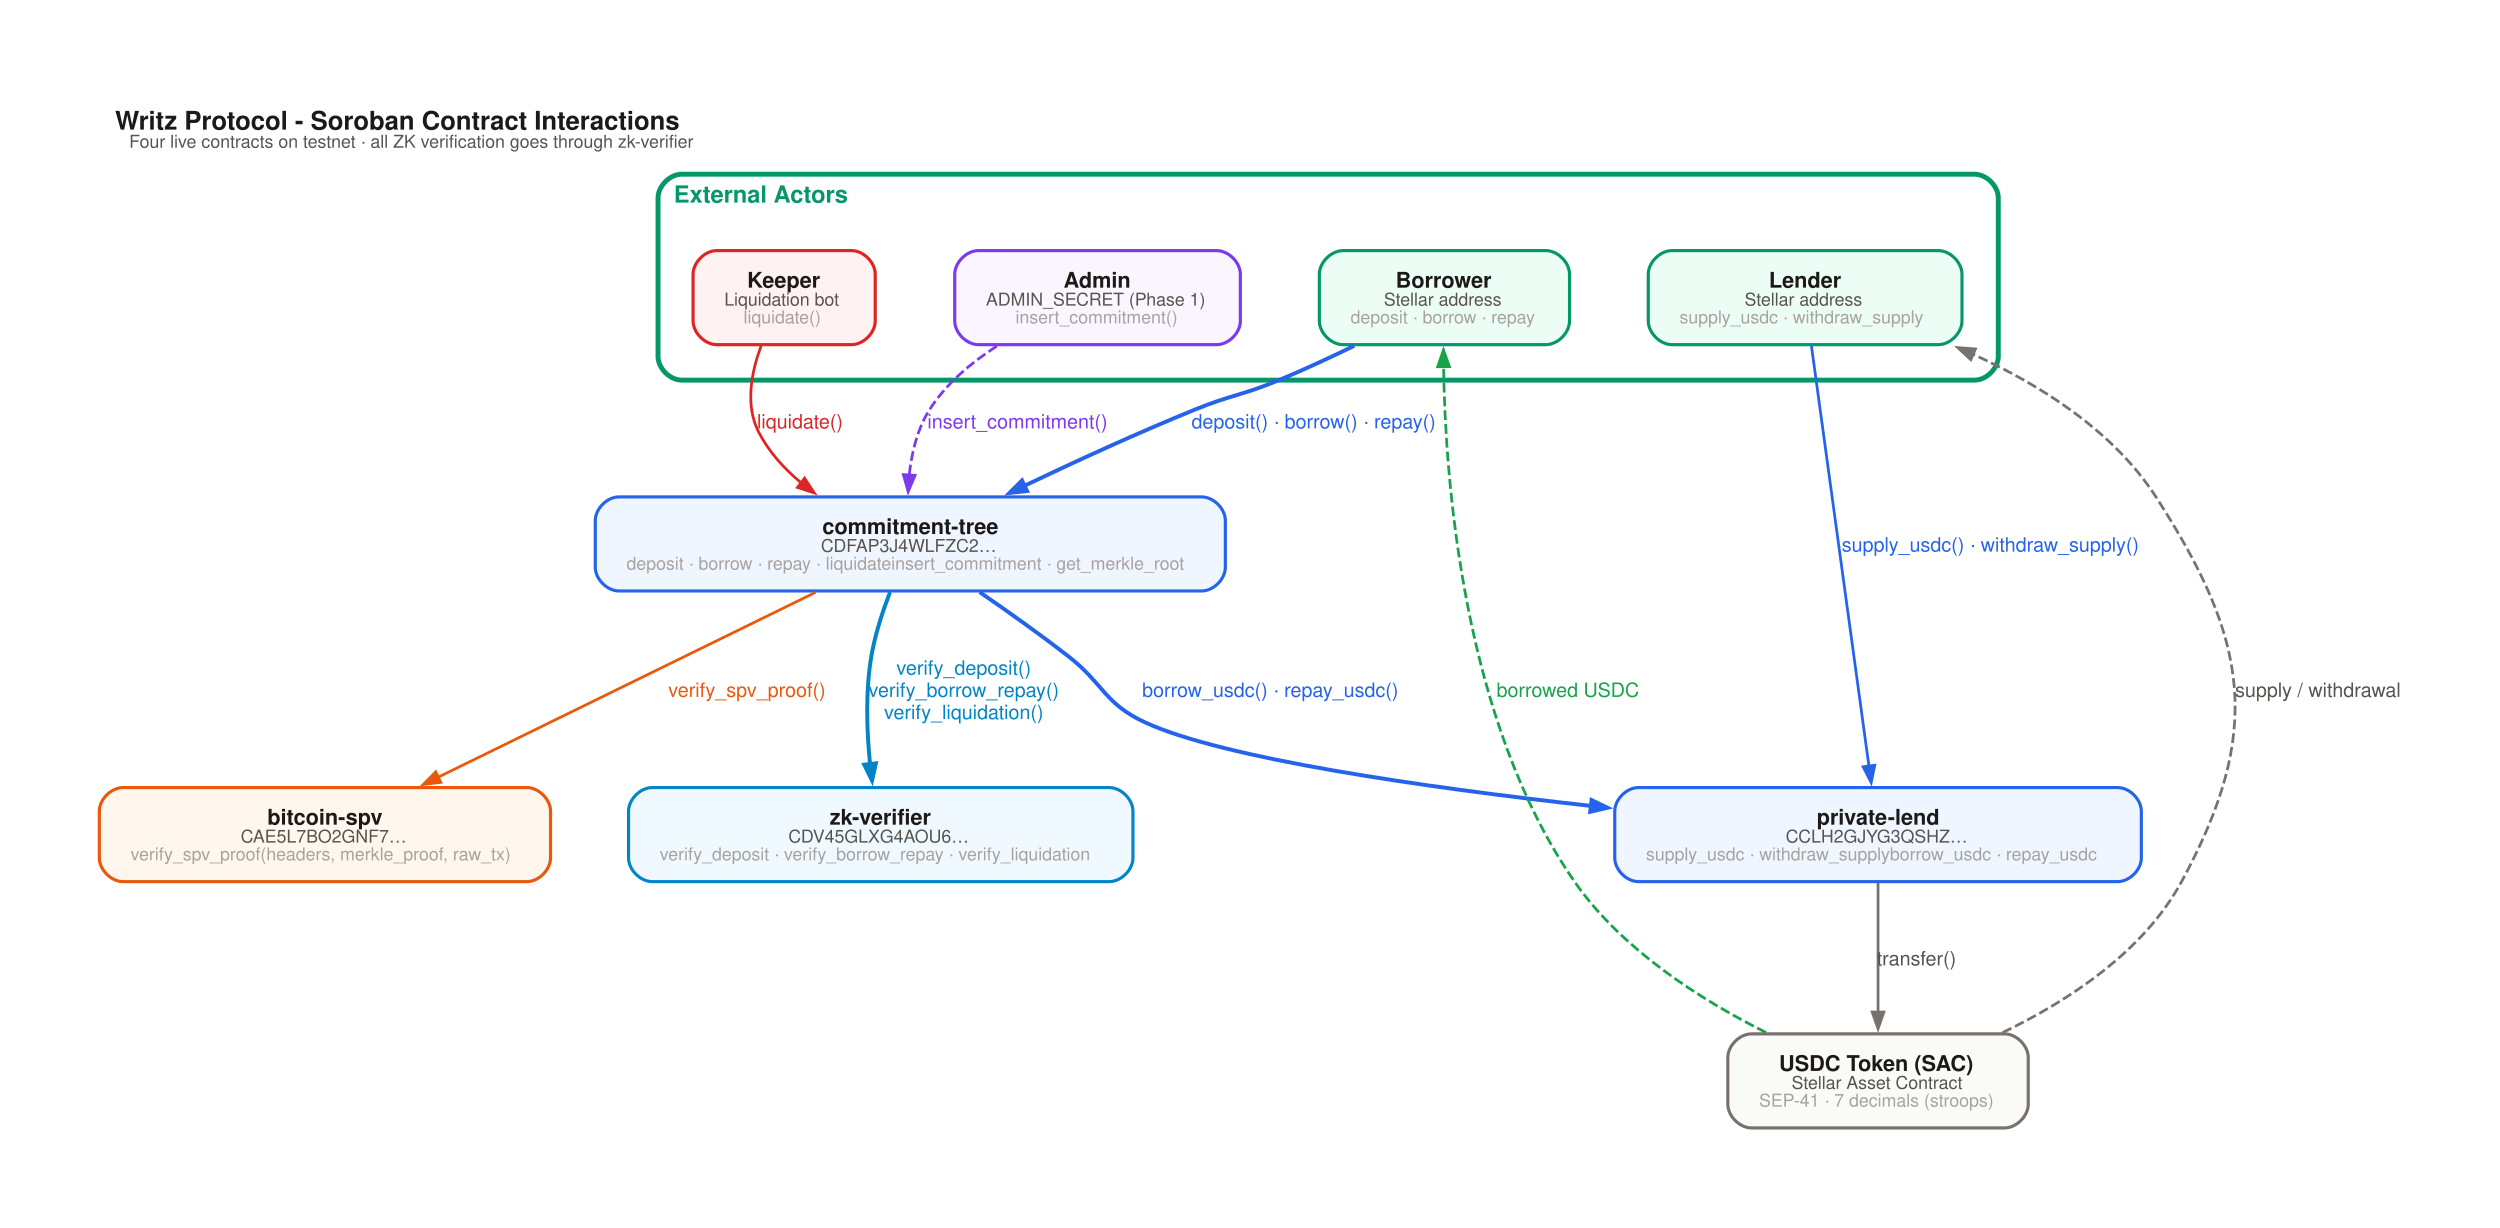
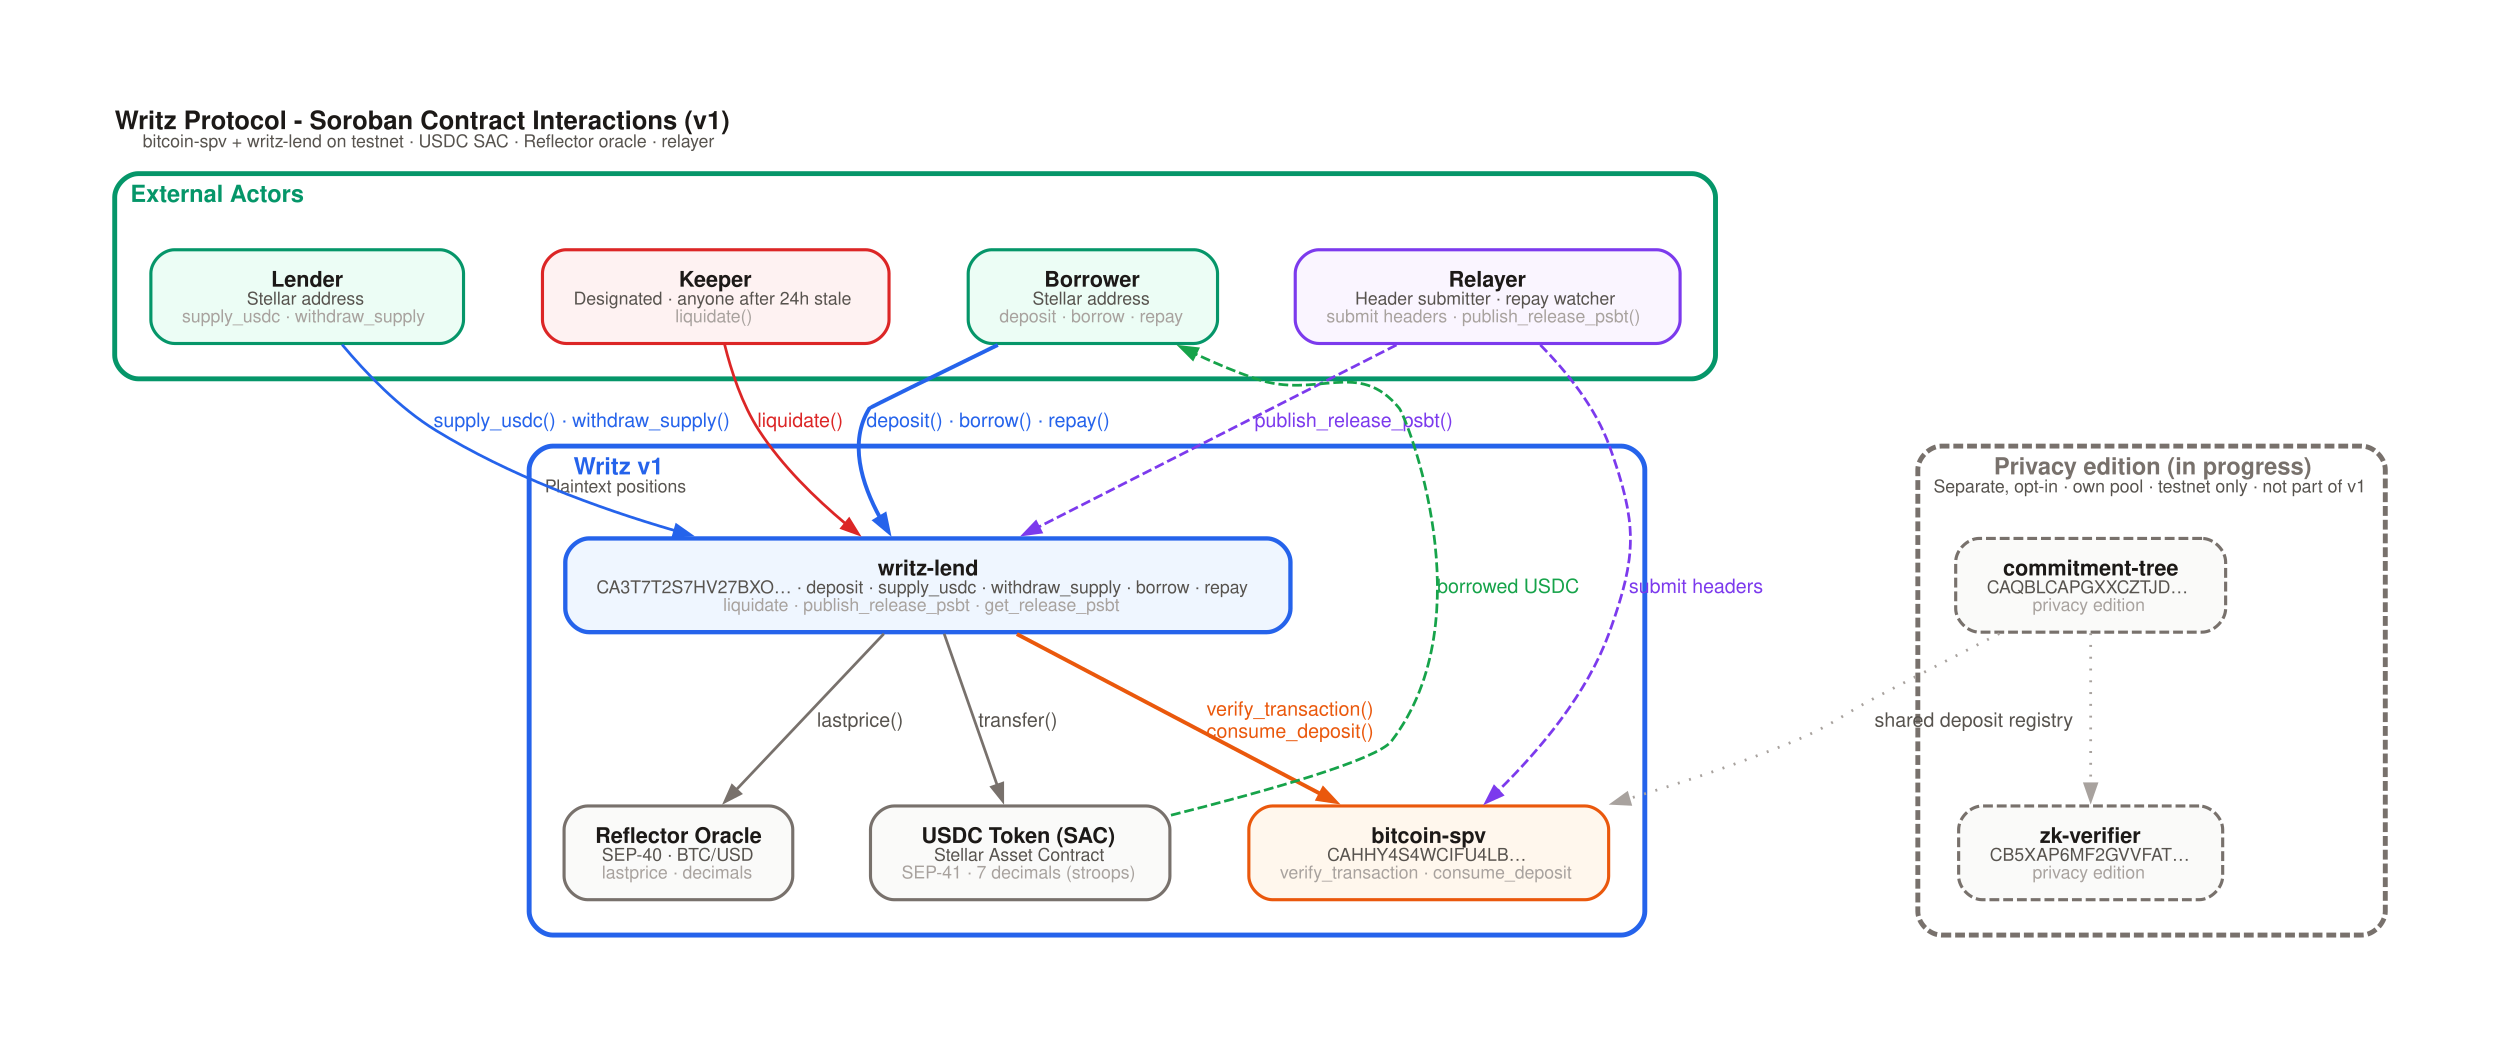
- <svg xmlns="http://www.w3.org/2000/svg" width="2100pt" height="1031pt" viewBox="0.00 0.00 2100.00 1031.00">
-   <g id="graph0" class="graph" transform="scale(1.65559 1.65559) rotate(0) translate(50.4 572.28)">
-     <text xml:space="preserve" text-anchor="start" x="8" y="-506.53" font-family="Helvetica,sans-Serif" font-weight="bold" font-size="13.00" fill="#1c1917">Writz Protocol - Soroban Contract Interactions</text>
-     <text xml:space="preserve" text-anchor="start" x="15.12" y="-497.33" font-family="Helvetica,sans-Serif" font-size="9.00" fill="#57534e">Four live contracts on testnet · all ZK verification goes through zk-verifier</text>
+ <svg xmlns="http://www.w3.org/2000/svg" width="2100pt" height="882pt" viewBox="0.00 0.00 2100.00 882.00">
+   <g id="graph0" class="graph" transform="scale(1.64991 1.64991) rotate(0) translate(50.4 484.06)">
+     <text xml:space="preserve" text-anchor="start" x="8" y="-418.31" font-family="Helvetica,sans-Serif" font-weight="bold" font-size="13.00" fill="#1c1917">Writz Protocol - Soroban Contract Interactions (v1)</text>
+     <text xml:space="preserve" text-anchor="start" x="22.25" y="-409.11" font-family="Helvetica,sans-Serif" font-size="9.00" fill="#57534e">bitcoin-spv + writz-lend on testnet · USDC SAC · Reflector oracle · relayer</text>
    <g id="clust1" class="cluster">
-       <path fill="none" stroke="#059669" stroke-width="2.5" d="M295.47,-379.41C295.47,-379.41 951.47,-379.41 951.47,-379.41 957.47,-379.41 963.47,-385.41 963.47,-391.41 963.47,-391.41 963.47,-471.88 963.47,-471.88 963.47,-477.88 957.47,-483.88 951.47,-483.88 951.47,-483.88 295.47,-483.88 295.47,-483.88 289.47,-483.88 283.47,-477.88 283.47,-471.88 283.47,-471.88 283.47,-391.41 283.47,-391.41 283.47,-385.41 289.47,-379.41 295.47,-379.41" />
-       <text xml:space="preserve" text-anchor="start" x="291.47" y="-469.48" font-family="Helvetica,sans-Serif" font-weight="bold" font-size="12.00" fill="#059669">External Actors</text>
+       <path fill="none" stroke="#059669" stroke-width="2.5" d="M20,-291.19C20,-291.19 811,-291.19 811,-291.19 817,-291.19 823,-297.19 823,-303.19 823,-303.19 823,-383.66 823,-383.66 823,-389.66 817,-395.66 811,-395.66 811,-395.66 20,-395.66 20,-395.66 14,-395.66 8,-389.66 8,-383.66 8,-383.66 8,-303.19 8,-303.19 8,-297.19 14,-291.19 20,-291.19" />
+       <text xml:space="preserve" text-anchor="start" x="16" y="-381.26" font-family="Helvetica,sans-Serif" font-weight="bold" font-size="12.00" fill="#059669">External Actors</text>
+     </g>
+     <g id="clust2" class="cluster">
+       <path fill="none" stroke="#2563eb" stroke-width="2.5" d="M231,-8C231,-8 775,-8 775,-8 781,-8 787,-14 787,-20 787,-20 787,-244.94 787,-244.94 787,-250.94 781,-256.94 775,-256.94 775,-256.94 231,-256.94 231,-256.94 225,-256.94 219,-250.94 219,-244.94 219,-244.94 219,-20 219,-20 219,-14 225,-8 231,-8" />
+       <text xml:space="preserve" text-anchor="start" x="241.62" y="-242.54" font-family="Helvetica,sans-Serif" font-weight="bold" font-size="12.00" fill="#2563eb">Writz v1</text>
+       <text xml:space="preserve" text-anchor="start" x="227" y="-233.39" font-family="Helvetica,sans-Serif" font-size="9.00" fill="#57534e">Plaintext positions</text>
+     </g>
+     <g id="clust3" class="cluster">
+       <path fill="none" stroke="#78716c" stroke-width="2.5" stroke-dasharray="5,2" d="M938,-8C938,-8 1152,-8 1152,-8 1158,-8 1164,-14 1164,-20 1164,-20 1164,-244.94 1164,-244.94 1164,-250.94 1158,-256.94 1152,-256.94 1152,-256.94 938,-256.94 938,-256.94 932,-256.94 926,-250.94 926,-244.94 926,-244.94 926,-20 926,-20 926,-14 932,-8 938,-8" />
+       <text xml:space="preserve" text-anchor="start" x="964.75" y="-242.54" font-family="Helvetica,sans-Serif" font-weight="bold" font-size="12.00" fill="#78716c">Privacy edition (in progress)</text>
+       <text xml:space="preserve" text-anchor="start" x="934" y="-233.39" font-family="Helvetica,sans-Serif" font-size="9.00" fill="#57534e">Separate, opt-in · own pool · testnet only · not part of v1</text>
    </g>
    <g id="node1" class="node">
-       <path fill="#ecfdf5" stroke="#059669" stroke-width="1.6" d="M733.93,-445.13C733.93,-445.13 631,-445.13 631,-445.13 625,-445.13 619,-439.13 619,-433.13 619,-433.13 619,-409.41 619,-409.41 619,-403.41 625,-397.41 631,-397.41 631,-397.41 733.93,-397.41 733.93,-397.41 739.93,-397.41 745.93,-403.41 745.93,-409.41 745.93,-409.41 745.93,-433.13 745.93,-433.13 745.93,-439.13 739.93,-445.13 733.93,-445.13" />
-       <text xml:space="preserve" text-anchor="start" x="657.72" y="-426.32" font-family="Helvetica,sans-Serif" font-weight="bold" font-size="11.00" fill="#1c1917">Borrower</text>
-       <text xml:space="preserve" text-anchor="start" x="651.72" y="-417.22" font-family="Helvetica,sans-Serif" font-size="9.00" fill="#57534e">Stellar address</text>
-       <text xml:space="preserve" text-anchor="start" x="634.84" y="-408.22" font-family="Helvetica,sans-Serif" font-size="9.00" fill="#a8a29e">deposit · borrow · repay</text>
+       <path fill="#ecfdf5" stroke="#059669" stroke-width="1.6" d="M557.47,-356.91C557.47,-356.91 454.53,-356.91 454.53,-356.91 448.53,-356.91 442.53,-350.91 442.53,-344.91 442.53,-344.91 442.53,-321.19 442.53,-321.19 442.53,-315.19 448.53,-309.19 454.53,-309.19 454.53,-309.19 557.47,-309.19 557.47,-309.19 563.47,-309.19 569.47,-315.19 569.47,-321.19 569.47,-321.19 569.47,-344.91 569.47,-344.91 569.47,-350.91 563.47,-356.91 557.47,-356.91" />
+       <text xml:space="preserve" text-anchor="start" x="481.25" y="-338.1" font-family="Helvetica,sans-Serif" font-weight="bold" font-size="11.00" fill="#1c1917">Borrower</text>
+       <text xml:space="preserve" text-anchor="start" x="475.25" y="-329" font-family="Helvetica,sans-Serif" font-size="9.00" fill="#57534e">Stellar address</text>
+       <text xml:space="preserve" text-anchor="start" x="458.38" y="-320" font-family="Helvetica,sans-Serif" font-size="9.00" fill="#a8a29e">deposit · borrow · repay</text>
+     </g>
+     <g id="node5" class="node">
+       <path fill="#eff6ff" stroke="#2563eb" stroke-width="2.2" d="M594.59,-209.94C594.59,-209.94 249.41,-209.94 249.41,-209.94 243.41,-209.94 237.41,-203.94 237.41,-197.94 237.41,-197.94 237.41,-174.22 237.41,-174.22 237.41,-168.22 243.41,-162.22 249.41,-162.22 249.41,-162.22 594.59,-162.22 594.59,-162.22 600.59,-162.22 606.59,-168.22 606.59,-174.22 606.59,-174.22 606.59,-197.94 606.59,-197.94 606.59,-203.94 600.59,-209.94 594.59,-209.94" />
+       <text xml:space="preserve" text-anchor="start" x="396.5" y="-191.13" font-family="Helvetica,sans-Serif" font-weight="bold" font-size="11.00" fill="#1c1917">writz-lend</text>
+       <text xml:space="preserve" text-anchor="start" x="253.25" y="-182.03" font-family="Helvetica,sans-Serif" font-size="9.00" fill="#57534e">CA3T7T2S7HV27BXO… · deposit · supply_usdc · withdraw_supply · borrow · repay</text>
+       <text xml:space="preserve" text-anchor="start" x="317.75" y="-173.03" font-family="Helvetica,sans-Serif" font-size="9.00" fill="#a8a29e">liquidate · publish_release_psbt · get_release_psbt</text>
+     </g>
+     <g id="edge1" class="edge">
+       <path fill="none" stroke="#2563eb" stroke-width="2" d="M457.59,-308.45C426.74,-293.39 392.51,-276.6 392.25,-276.19 381.65,-259.18 388.08,-237.97 397.64,-220.51" />
+       <polygon fill="#2563eb" stroke="#2563eb" stroke-width="2" points="400.13,-222.13 401.96,-213.31 395.03,-219.07 400.13,-222.13" />
+       <text xml:space="preserve" text-anchor="middle" x="452.62" y="-266.69" font-family="Helvetica,sans-Serif" font-size="10.00" fill="#2563eb">deposit() · borrow() · repay()</text>
+     </g>
+     <g id="node2" class="node">
+       <path fill="#ecfdf5" stroke="#059669" stroke-width="1.6" d="M173.59,-356.91C173.59,-356.91 38.41,-356.91 38.41,-356.91 32.41,-356.91 26.41,-350.91 26.41,-344.91 26.41,-344.91 26.41,-321.19 26.41,-321.19 26.41,-315.19 32.41,-309.19 38.41,-309.19 38.41,-309.19 173.59,-309.19 173.59,-309.19 179.59,-309.19 185.59,-315.19 185.59,-321.19 185.59,-321.19 185.59,-344.91 185.59,-344.91 185.59,-350.91 179.59,-356.91 173.59,-356.91" />
+       <text xml:space="preserve" text-anchor="start" x="87.62" y="-338.1" font-family="Helvetica,sans-Serif" font-weight="bold" font-size="11.00" fill="#1c1917">Lender</text>
+       <text xml:space="preserve" text-anchor="start" x="75.25" y="-329" font-family="Helvetica,sans-Serif" font-size="9.00" fill="#57534e">Stellar address</text>
+       <text xml:space="preserve" text-anchor="start" x="42.25" y="-320" font-family="Helvetica,sans-Serif" font-size="9.00" fill="#a8a29e">supply_usdc · withdraw_supply</text>
+     </g>
+     <g id="edge2" class="edge">
+       <path fill="none" stroke="#2563eb" stroke-width="1.4" d="M123.77,-308.61C135.82,-294.19 152.89,-276.33 171.5,-264.94 208.46,-242.31 252.55,-225.75 293.37,-213.86" />
+       <polygon fill="#2563eb" stroke="#2563eb" stroke-width="1.4" points="293.99,-216.78 301.35,-211.6 292.36,-211.06 293.99,-216.78" />
+       <text xml:space="preserve" text-anchor="middle" x="245.75" y="-266.69" font-family="Helvetica,sans-Serif" font-size="10.00" fill="#2563eb">supply_usdc() · withdraw_supply()</text>
+     </g>
+     <g id="node3" class="node">
+       <path fill="#fef2f2" stroke="#dc2626" stroke-width="1.6" d="M390.22,-356.91C390.22,-356.91 237.78,-356.91 237.78,-356.91 231.78,-356.91 225.78,-350.91 225.78,-344.91 225.78,-344.91 225.78,-321.19 225.78,-321.19 225.78,-315.19 231.78,-309.19 237.78,-309.19 237.78,-309.19 390.22,-309.19 390.22,-309.19 396.22,-309.19 402.22,-315.19 402.22,-321.19 402.22,-321.19 402.22,-344.91 402.22,-344.91 402.22,-350.91 396.22,-356.91 390.22,-356.91" />
+       <text xml:space="preserve" text-anchor="start" x="295.25" y="-338.1" font-family="Helvetica,sans-Serif" font-weight="bold" font-size="11.00" fill="#1c1917">Keeper</text>
+       <text xml:space="preserve" text-anchor="start" x="241.62" y="-329" font-family="Helvetica,sans-Serif" font-size="9.00" fill="#57534e">Designated · anyone after 24h stale</text>
+       <text xml:space="preserve" text-anchor="start" x="293.38" y="-320" font-family="Helvetica,sans-Serif" font-size="9.00" fill="#a8a29e">liquidate()</text>
+     </g>
+     <g id="edge3" class="edge">
+       <path fill="none" stroke="#dc2626" stroke-width="1.4" d="M318.51,-308.68C321.87,-295.14 327.39,-278.21 336,-264.94 347.68,-246.96 364.51,-230.47 380.2,-217.34" />
+       <polygon fill="#dc2626" stroke="#dc2626" stroke-width="1.4" points="381.89,-219.8 386.61,-212.13 378.14,-215.18 381.89,-219.8" />
+       <text xml:space="preserve" text-anchor="middle" x="357" y="-266.69" font-family="Helvetica,sans-Serif" font-size="10.00" fill="#dc2626">liquidate()</text>
+     </g>
+     <g id="node4" class="node">
+       <path fill="#faf5ff" stroke="#7c3aed" stroke-width="1.6" d="M792.97,-356.91C792.97,-356.91 621.03,-356.91 621.03,-356.91 615.03,-356.91 609.03,-350.91 609.03,-344.91 609.03,-344.91 609.03,-321.19 609.03,-321.19 609.03,-315.19 615.03,-309.19 621.03,-309.19 621.03,-309.19 792.97,-309.19 792.97,-309.19 798.97,-309.19 804.97,-315.19 804.97,-321.19 804.97,-321.19 804.97,-344.91 804.97,-344.91 804.97,-350.91 798.97,-356.91 792.97,-356.91" />
+       <text xml:space="preserve" text-anchor="start" x="687.12" y="-338.1" font-family="Helvetica,sans-Serif" font-weight="bold" font-size="11.00" fill="#1c1917">Relayer</text>
+       <text xml:space="preserve" text-anchor="start" x="639.5" y="-329" font-family="Helvetica,sans-Serif" font-size="9.00" fill="#57534e">Header submitter · repay watcher</text>
+       <text xml:space="preserve" text-anchor="start" x="624.88" y="-320" font-family="Helvetica,sans-Serif" font-size="9.00" fill="#a8a29e">submit headers · publish_release_psbt()</text>
+     </g>
+     <g id="edge4" class="edge">
+       <path fill="none" stroke="#7c3aed" stroke-width="1.4" stroke-dasharray="5,2" d="M660.58,-308.44C610.73,-283.08 531.52,-242.79 478.19,-215.66" />
+       <polygon fill="#7c3aed" stroke="#7c3aed" stroke-width="1.4" points="479.69,-213.09 470.77,-211.89 476.99,-218.39 479.69,-213.09" />
+       <text xml:space="preserve" text-anchor="middle" x="638.78" y="-266.69" font-family="Helvetica,sans-Serif" font-size="10.00" fill="#7c3aed">publish_release_psbt()</text>
+     </g>
+     <g id="node6" class="node">
+       <path fill="#fff7ed" stroke="#ea580c" stroke-width="1.6" d="M756.59,-73.72C756.59,-73.72 597.41,-73.72 597.41,-73.72 591.41,-73.72 585.41,-67.72 585.41,-61.72 585.41,-61.72 585.41,-38 585.41,-38 585.41,-32 591.41,-26 597.41,-26 597.41,-26 756.59,-26 756.59,-26 762.59,-26 768.59,-32 768.59,-38 768.59,-38 768.59,-61.72 768.59,-61.72 768.59,-67.72 762.59,-73.72 756.59,-73.72" />
+       <text xml:space="preserve" text-anchor="start" x="647.75" y="-54.91" font-family="Helvetica,sans-Serif" font-weight="bold" font-size="11.00" fill="#1c1917">bitcoin-spv</text>
+       <text xml:space="preserve" text-anchor="start" x="625.25" y="-45.81" font-family="Helvetica,sans-Serif" font-size="9.00" fill="#57534e">CAHHY4S4WCIFU4LB…</text>
+       <text xml:space="preserve" text-anchor="start" x="601.25" y="-36.81" font-family="Helvetica,sans-Serif" font-size="9.00" fill="#a8a29e">verify_transaction · consume_deposit</text>
+     </g>
+     <g id="edge5" class="edge">
+       <path fill="none" stroke="#7c3aed" stroke-width="1.4" stroke-dasharray="5,2" d="M733.8,-308.47C747.14,-294.91 761.91,-276.67 769,-256.94 783.24,-217.32 783.25,-201.83 769,-162.22 757.66,-130.69 733.1,-101.75 712.21,-81.27" />
+       <polygon fill="#7c3aed" stroke="#7c3aed" stroke-width="1.4" points="714.45,-79.29 706.24,-75.58 710.34,-83.6 714.45,-79.29" />
+       <text xml:space="preserve" text-anchor="middle" x="813.06" y="-182.2" font-family="Helvetica,sans-Serif" font-size="10.00" fill="#7c3aed">submit headers</text>
+     </g>
+     <g id="edge6" class="edge">
+       <path fill="none" stroke="#ea580c" stroke-width="2" d="M467.3,-161.24C510.54,-138.48 575.77,-104.14 621.99,-79.82" />
+       <polygon fill="#ea580c" stroke="#ea580c" stroke-width="2" points="623.31,-82.48 629.45,-75.89 620.54,-77.22 623.31,-82.48" />
+       <text xml:space="preserve" text-anchor="middle" x="606.39" y="-119.72" font-family="Helvetica,sans-Serif" font-size="10.00" fill="#ea580c">verify_transaction()</text>
+       <text xml:space="preserve" text-anchor="middle" x="606.39" y="-108.47" font-family="Helvetica,sans-Serif" font-size="10.00" fill="#ea580c">consume_deposit()</text>
    </g>
    <g id="node7" class="node">
-       <path fill="#eff6ff" stroke="#2563eb" stroke-width="1.6" d="M559.31,-320.16C559.31,-320.16 263.62,-320.16 263.62,-320.16 257.62,-320.16 251.63,-314.16 251.63,-308.16 251.63,-308.16 251.63,-284.44 251.63,-284.44 251.63,-278.44 257.63,-272.44 263.63,-272.44 263.63,-272.44 559.31,-272.44 559.31,-272.44 565.31,-272.44 571.31,-278.44 571.31,-284.44 571.31,-284.44 571.31,-308.16 571.31,-308.16 571.31,-314.16 565.31,-320.16 559.31,-320.16" />
-       <text xml:space="preserve" text-anchor="start" x="366.84" y="-301.35" font-family="Helvetica,sans-Serif" font-weight="bold" font-size="11.00" fill="#1c1917">commitment-tree</text>
-       <text xml:space="preserve" text-anchor="start" x="366.09" y="-292.25" font-family="Helvetica,sans-Serif" font-size="9.00" fill="#57534e">CDFAP3J4WLFZC2…</text>
-       <text xml:space="preserve" text-anchor="start" x="267.47" y="-283.25" font-family="Helvetica,sans-Serif" font-size="9.00" fill="#a8a29e">deposit · borrow · repay · liquidateinsert_commitment · get_merkle_root</text>
+       <path fill="#fafaf9" stroke="#78716c" stroke-width="1.6" d="M533.22,-73.72C533.22,-73.72 404.78,-73.72 404.78,-73.72 398.78,-73.72 392.78,-67.72 392.78,-61.72 392.78,-61.72 392.78,-38 392.78,-38 392.78,-32 398.78,-26 404.78,-26 404.78,-26 533.22,-26 533.22,-26 539.22,-26 545.22,-32 545.22,-38 545.22,-38 545.22,-61.72 545.22,-61.72 545.22,-67.72 539.22,-73.72 533.22,-73.72" />
+       <text xml:space="preserve" text-anchor="start" x="418.75" y="-54.91" font-family="Helvetica,sans-Serif" font-weight="bold" font-size="11.00" fill="#1c1917">USDC Token (SAC)</text>
+       <text xml:space="preserve" text-anchor="start" x="425.12" y="-45.81" font-family="Helvetica,sans-Serif" font-size="9.00" fill="#57534e">Stellar Asset Contract</text>
+       <text xml:space="preserve" text-anchor="start" x="408.62" y="-36.81" font-family="Helvetica,sans-Serif" font-size="9.00" fill="#a8a29e">SEP-41 · 7 decimals (stroops)</text>
    </g>
-     <g id="edge1" class="edge">
-       <path fill="none" stroke="#2563eb" stroke-width="2" d="M636.69,-396.82C624.4,-390.85 611.04,-384.65 598.47,-379.41 579.88,-371.66 574.37,-372 555.72,-364.41 526.81,-352.65 495.31,-338.19 469.15,-325.71" />
-       <polygon fill="#2563eb" stroke="#2563eb" stroke-width="2" points="470.71,-323.16 461.76,-322.17 468.14,-328.53 470.71,-323.16" />
-       <text xml:space="preserve" text-anchor="middle" x="616.09" y="-354.91" font-family="Helvetica,sans-Serif" font-size="10.00" fill="#2563eb">deposit() · borrow() · repay()</text>
-     </g>
-     <g id="node2" class="node">
-       <path fill="#ecfdf5" stroke="#059669" stroke-width="1.6" d="M933.06,-445.13C933.06,-445.13 797.88,-445.13 797.88,-445.13 791.88,-445.13 785.88,-439.13 785.88,-433.13 785.88,-433.13 785.88,-409.41 785.88,-409.41 785.88,-403.41 791.88,-397.41 797.88,-397.41 797.88,-397.41 933.06,-397.41 933.06,-397.41 939.06,-397.41 945.06,-403.41 945.06,-409.41 945.06,-409.41 945.06,-433.13 945.06,-433.13 945.06,-439.13 939.06,-445.13 933.06,-445.13" />
-       <text xml:space="preserve" text-anchor="start" x="847.09" y="-426.32" font-family="Helvetica,sans-Serif" font-weight="bold" font-size="11.00" fill="#1c1917">Lender</text>
-       <text xml:space="preserve" text-anchor="start" x="834.72" y="-417.22" font-family="Helvetica,sans-Serif" font-size="9.00" fill="#57534e">Stellar address</text>
-       <text xml:space="preserve" text-anchor="start" x="801.72" y="-408.22" font-family="Helvetica,sans-Serif" font-size="9.00" fill="#a8a29e">supply_usdc · withdraw_supply</text>
+     <g id="edge8" class="edge">
+       <path fill="none" stroke="#78716c" stroke-width="1.4" d="M430.29,-161.39C437.81,-139.93 448.97,-108.07 457.37,-84.06" />
+       <polygon fill="#78716c" stroke="#78716c" stroke-width="1.4" points="460.09,-85.32 460.09,-76.31 454.47,-83.35 460.09,-85.32" />
+       <text xml:space="preserve" text-anchor="middle" x="467.81" y="-114.09" font-family="Helvetica,sans-Serif" font-size="10.00" fill="#57534e">transfer()</text>
    </g>
    <g id="node8" class="node">
-       <path fill="#eff6ff" stroke="#2563eb" stroke-width="1.6" d="M1024.06,-172.69C1024.06,-172.69 780.88,-172.69 780.88,-172.69 774.88,-172.69 768.88,-166.69 768.88,-160.69 768.88,-160.69 768.88,-136.97 768.88,-136.97 768.88,-130.97 774.88,-124.97 780.88,-124.97 780.88,-124.97 1024.06,-124.97 1024.06,-124.97 1030.06,-124.97 1036.06,-130.97 1036.06,-136.97 1036.06,-136.97 1036.06,-160.69 1036.06,-160.69 1036.06,-166.69 1030.06,-172.69 1024.06,-172.69" />
-       <text xml:space="preserve" text-anchor="start" x="871.34" y="-153.88" font-family="Helvetica,sans-Serif" font-weight="bold" font-size="11.00" fill="#1c1917">private-lend</text>
-       <text xml:space="preserve" text-anchor="start" x="855.59" y="-144.78" font-family="Helvetica,sans-Serif" font-size="9.00" fill="#57534e">CCLH2GJYG3QSHZ…</text>
-       <text xml:space="preserve" text-anchor="start" x="784.72" y="-135.78" font-family="Helvetica,sans-Serif" font-size="9.00" fill="#a8a29e">supply_usdc · withdraw_supplyborrow_usdc · repay_usdc</text>
-     </g>
-     <g id="edge2" class="edge">
-       <path fill="none" stroke="#2563eb" stroke-width="1.4" d="M868.68,-396.74C875.26,-348.67 890.26,-239.05 897.86,-183.47" />
-       <polygon fill="#2563eb" stroke="#2563eb" stroke-width="1.4" points="900.79,-184.03 898.99,-175.21 894.89,-183.23 900.79,-184.03" />
-       <text xml:space="preserve" text-anchor="middle" x="959.45" y="-292.43" font-family="Helvetica,sans-Serif" font-size="10.00" fill="#2563eb">supply_usdc() · withdraw_supply()</text>
-     </g>
-     <g id="node3" class="node">
-       <path fill="#fef2f2" stroke="#dc2626" stroke-width="1.6" d="M381.68,-445.13C381.68,-445.13 313.25,-445.13 313.25,-445.13 307.25,-445.13 301.25,-439.13 301.25,-433.13 301.25,-433.13 301.25,-409.41 301.25,-409.41 301.25,-403.41 307.25,-397.41 313.25,-397.41 313.25,-397.41 381.68,-397.41 381.68,-397.41 387.68,-397.41 393.68,-403.41 393.68,-409.41 393.68,-409.41 393.68,-433.13 393.68,-433.13 393.68,-439.13 387.68,-445.13 381.68,-445.13" />
-       <text xml:space="preserve" text-anchor="start" x="328.72" y="-426.32" font-family="Helvetica,sans-Serif" font-weight="bold" font-size="11.00" fill="#1c1917">Keeper</text>
-       <text xml:space="preserve" text-anchor="start" x="317.09" y="-417.22" font-family="Helvetica,sans-Serif" font-size="9.00" fill="#57534e">Liquidation bot</text>
-       <text xml:space="preserve" text-anchor="start" x="326.84" y="-408.22" font-family="Helvetica,sans-Serif" font-size="9.00" fill="#a8a29e">liquidate()</text>
-     </g>
-     <g id="edge3" class="edge">
-       <path fill="none" stroke="#dc2626" stroke-width="1.4" d="M335.79,-396.86C330.81,-383.47 327.56,-366.69 334.47,-353.16 339.58,-343.13 347.42,-334.49 356.19,-327.2" />
-       <polygon fill="#dc2626" stroke="#dc2626" stroke-width="1.4" points="357.81,-329.7 362.76,-322.17 354.2,-324.97 357.81,-329.7" />
-       <text xml:space="preserve" text-anchor="middle" x="355.47" y="-354.91" font-family="Helvetica,sans-Serif" font-size="10.00" fill="#dc2626">liquidate()</text>
-     </g>
-     <g id="node4" class="node">
-       <path fill="#faf5ff" stroke="#7c3aed" stroke-width="1.6" d="M566.93,-445.13C566.93,-445.13 446,-445.13 446,-445.13 440,-445.13 434,-439.13 434,-433.13 434,-433.13 434,-409.41 434,-409.41 434,-403.41 440,-397.41 446,-397.41 446,-397.41 566.93,-397.41 566.93,-397.41 572.93,-397.41 578.93,-403.41 578.93,-409.41 578.93,-409.41 578.93,-433.13 578.93,-433.13 578.93,-439.13 572.93,-445.13 566.93,-445.13" />
-       <text xml:space="preserve" text-anchor="start" x="489.22" y="-426.32" font-family="Helvetica,sans-Serif" font-weight="bold" font-size="11.00" fill="#1c1917">Admin</text>
-       <text xml:space="preserve" text-anchor="start" x="449.84" y="-417.22" font-family="Helvetica,sans-Serif" font-size="9.00" fill="#57534e">ADMIN_SECRET (Phase 1)</text>
-       <text xml:space="preserve" text-anchor="start" x="464.84" y="-408.22" font-family="Helvetica,sans-Serif" font-size="9.00" fill="#a8a29e">insert_commitment()</text>
-     </g>
-     <g id="edge4" class="edge">
-       <path fill="none" stroke="#7c3aed" stroke-width="1.4" stroke-dasharray="5,2" d="M455.32,-396.64C442.27,-388.24 429.59,-377.54 421.22,-364.41 414.98,-354.63 412.1,-342.44 410.92,-331.14" />
-       <polygon fill="#7c3aed" stroke="#7c3aed" stroke-width="1.4" points="413.89,-331.1 410.38,-322.8 407.96,-331.48 413.89,-331.1" />
-       <text xml:space="preserve" text-anchor="middle" x="465.84" y="-354.91" font-family="Helvetica,sans-Serif" font-size="10.00" fill="#7c3aed">insert_commitment()</text>
-     </g>
-     <g id="node5" class="node">
-       <path fill="#fff7ed" stroke="#ea580c" stroke-width="1.6" d="M216.93,-172.69C216.93,-172.69 12,-172.69 12,-172.69 6,-172.69 0,-166.69 0,-160.69 0,-160.69 0,-136.97 0,-136.97 0,-130.97 6,-124.97 12,-124.97 12,-124.97 216.93,-124.97 216.93,-124.97 222.93,-124.97 228.93,-130.97 228.93,-136.97 228.93,-136.97 228.93,-160.69 228.93,-160.69 228.93,-166.69 222.93,-172.69 216.93,-172.69" />
-       <text xml:space="preserve" text-anchor="start" x="85.22" y="-153.88" font-family="Helvetica,sans-Serif" font-weight="bold" font-size="11.00" fill="#1c1917">bitcoin-spv</text>
-       <text xml:space="preserve" text-anchor="start" x="71.72" y="-144.78" font-family="Helvetica,sans-Serif" font-size="9.00" fill="#57534e">CAE5L7BO2GNF7…</text>
-       <text xml:space="preserve" text-anchor="start" x="15.84" y="-135.78" font-family="Helvetica,sans-Serif" font-size="9.00" fill="#a8a29e">verify_spv_proof(headers, merkle_proof, raw_tx)</text>
-     </g>
-     <g id="node6" class="node">
-       <path fill="#f0f9ff" stroke="#0284c7" stroke-width="1.6" d="M512.43,-172.69C512.43,-172.69 280.5,-172.69 280.5,-172.69 274.5,-172.69 268.5,-166.69 268.5,-160.69 268.5,-160.69 268.5,-136.97 268.5,-136.97 268.5,-130.97 274.5,-124.97 280.5,-124.97 280.5,-124.97 512.43,-124.97 512.43,-124.97 518.43,-124.97 524.43,-130.97 524.43,-136.97 524.43,-136.97 524.43,-160.69 524.43,-160.69 524.43,-166.69 518.43,-172.69 512.43,-172.69" />
-       <text xml:space="preserve" text-anchor="start" x="370.59" y="-153.88" font-family="Helvetica,sans-Serif" font-weight="bold" font-size="11.00" fill="#1c1917">zk-verifier</text>
-       <text xml:space="preserve" text-anchor="start" x="349.59" y="-144.78" font-family="Helvetica,sans-Serif" font-size="9.00" fill="#57534e">CDV45GLXG4AOU6…</text>
-       <text xml:space="preserve" text-anchor="start" x="284.34" y="-135.78" font-family="Helvetica,sans-Serif" font-size="9.00" fill="#a8a29e">verify_deposit · verify_borrow_repay · verify_liquidation</text>
-     </g>
-     <g id="edge5" class="edge">
-       <path fill="none" stroke="#ea580c" stroke-width="1.4" d="M363.42,-271.77C311.12,-246.15 227.52,-205.2 171.82,-177.92" />
-       <polygon fill="#ea580c" stroke="#ea580c" stroke-width="1.4" points="173.29,-175.33 164.35,-174.26 170.67,-180.67 173.29,-175.33" />
-       <text xml:space="preserve" text-anchor="middle" x="328.57" y="-218.69" font-family="Helvetica,sans-Serif" font-size="10.00" fill="#ea580c">verify_spv_proof()</text>
-     </g>
-     <g id="edge6" class="edge">
-       <path fill="none" stroke="#0284c7" stroke-width="2" d="M401.18,-271.86C397.4,-262.04 393.59,-250.39 391.72,-239.44 388.64,-221.52 389.36,-201.32 391.04,-184.64" />
-       <polygon fill="#0284c7" stroke="#0284c7" stroke-width="2" points="394,-185 392.05,-176.21 388.09,-184.3 394,-185" />
-       <text xml:space="preserve" text-anchor="middle" x="438.59" y="-229.94" font-family="Helvetica,sans-Serif" font-size="10.00" fill="#0284c7">verify_deposit()</text>
-       <text xml:space="preserve" text-anchor="middle" x="438.59" y="-218.69" font-family="Helvetica,sans-Serif" font-size="10.00" fill="#0284c7">verify_borrow_repay()</text>
-       <text xml:space="preserve" text-anchor="middle" x="438.59" y="-207.44" font-family="Helvetica,sans-Serif" font-size="10.00" fill="#0284c7">verify_liquidation()</text>
+       <path fill="#fafaf9" stroke="#78716c" stroke-width="1.6" d="M341.21,-73.72C341.21,-73.72 248.78,-73.72 248.78,-73.72 242.78,-73.72 236.78,-67.72 236.78,-61.72 236.78,-61.72 236.78,-38 236.78,-38 236.78,-32 242.78,-26 248.78,-26 248.78,-26 341.21,-26 341.21,-26 347.21,-26 353.21,-32 353.21,-38 353.21,-38 353.21,-61.72 353.21,-61.72 353.21,-67.72 347.21,-73.72 341.21,-73.72" />
+       <text xml:space="preserve" text-anchor="start" x="252.62" y="-54.91" font-family="Helvetica,sans-Serif" font-weight="bold" font-size="11.00" fill="#1c1917">Reflector Oracle</text>
+       <text xml:space="preserve" text-anchor="start" x="256" y="-45.81" font-family="Helvetica,sans-Serif" font-size="9.00" fill="#57534e">SEP-40 · BTC/USD</text>
+       <text xml:space="preserve" text-anchor="start" x="256" y="-36.81" font-family="Helvetica,sans-Serif" font-size="9.00" fill="#a8a29e">lastprice · decimals</text>
    </g>
    <g id="edge7" class="edge">
-       <path fill="none" stroke="#2563eb" stroke-width="2" d="M446.67,-271.85C460.82,-262.13 477.14,-250.55 491.47,-239.44 509.64,-225.34 509.8,-215.27 530.72,-205.69 570.5,-187.46 670.64,-173 756.97,-163.36" />
-       <polygon fill="#2563eb" stroke="#2563eb" stroke-width="2" points="757.1,-166.34 765.23,-162.45 756.45,-160.42 757.1,-166.34" />
-       <text xml:space="preserve" text-anchor="middle" x="594.09" y="-218.69" font-family="Helvetica,sans-Serif" font-size="10.00" fill="#2563eb">borrow_usdc() · repay_usdc()</text>
+       <path fill="none" stroke="#78716c" stroke-width="1.4" d="M399.59,-161.39C378.64,-139.26 347.24,-106.07 324.31,-81.84" />
+       <polygon fill="#78716c" stroke="#78716c" stroke-width="1.4" points="326.65,-79.98 318.65,-75.85 322.33,-84.07 326.65,-79.98" />
+       <text xml:space="preserve" text-anchor="middle" x="387.48" y="-114.09" font-family="Helvetica,sans-Serif" font-size="10.00" fill="#57534e">lastprice()</text>
+     </g>
+     <g id="edge9" class="edge">
+       <path fill="none" stroke="#16a34a" stroke-width="1.4" stroke-dasharray="5,2" d="M545.76,-69.02C594.87,-81.4 650.71,-97.22 658,-106.72 706.32,-169.71 665.48,-271.92 662,-276.19 641.07,-301.86 620.33,-280.46 589,-291.19 578.75,-294.7 568.14,-299.2 558.07,-303.92" />
+       <polygon fill="#16a34a" stroke="#16a34a" stroke-width="1.4" points="556.88,-301.19 550.52,-307.56 559.47,-306.55 556.88,-301.19" />
+       <text xml:space="preserve" text-anchor="middle" x="717.43" y="-182.2" font-family="Helvetica,sans-Serif" font-size="10.00" fill="#16a34a">borrowed USDC</text>
    </g>
    <g id="node9" class="node">
-       <path fill="#fafaf9" stroke="#78716c" stroke-width="1.6" d="M966.68,-47.72C966.68,-47.72 838.25,-47.72 838.25,-47.72 832.25,-47.72 826.25,-41.72 826.25,-35.72 826.25,-35.72 826.25,-12 826.25,-12 826.25,-6 832.25,0 838.25,0 838.25,0 966.68,0 966.68,0 972.68,0 978.68,-6 978.68,-12 978.68,-12 978.68,-35.72 978.68,-35.72 978.68,-41.72 972.68,-47.72 966.68,-47.72" />
-       <text xml:space="preserve" text-anchor="start" x="852.22" y="-28.91" font-family="Helvetica,sans-Serif" font-weight="bold" font-size="11.00" fill="#1c1917">USDC Token (SAC)</text>
-       <text xml:space="preserve" text-anchor="start" x="858.59" y="-19.81" font-family="Helvetica,sans-Serif" font-size="9.00" fill="#57534e">Stellar Asset Contract</text>
-       <text xml:space="preserve" text-anchor="start" x="842.09" y="-10.81" font-family="Helvetica,sans-Serif" font-size="9.00" fill="#a8a29e">SEP-41 · 7 decimals (stroops)</text>
+       <path fill="#fafaf9" stroke="#78716c" stroke-width="1.6" stroke-dasharray="5,2" d="M1070.71,-209.94C1070.71,-209.94 957.28,-209.94 957.28,-209.94 951.28,-209.94 945.28,-203.94 945.28,-197.94 945.28,-197.94 945.28,-174.22 945.28,-174.22 945.28,-168.22 951.28,-162.22 957.28,-162.22 957.28,-162.22 1070.71,-162.22 1070.71,-162.22 1076.71,-162.22 1082.71,-168.22 1082.71,-174.22 1082.71,-174.22 1082.71,-197.94 1082.71,-197.94 1082.71,-203.94 1076.71,-209.94 1070.71,-209.94" />
+       <text xml:space="preserve" text-anchor="start" x="969.38" y="-191.13" font-family="Helvetica,sans-Serif" font-weight="bold" font-size="11.00" fill="#1c1917">commitment-tree</text>
+       <text xml:space="preserve" text-anchor="start" x="961.12" y="-182.03" font-family="Helvetica,sans-Serif" font-size="9.00" fill="#57534e">CAQBLCAPGXXCZTJD…</text>
+       <text xml:space="preserve" text-anchor="start" x="984.38" y="-173.03" font-family="Helvetica,sans-Serif" font-size="9.00" fill="#a8a29e">privacy edition</text>
    </g>
-     <g id="edge8" class="edge">
-       <path fill="none" stroke="#78716c" stroke-width="1.4" d="M902.47,-124.41C902.47,-105.78 902.47,-79.46 902.47,-58.56" />
-       <polygon fill="#78716c" stroke="#78716c" stroke-width="1.4" points="905.44,-58.81 902.47,-50.31 899.49,-58.81 905.44,-58.81" />
-       <text xml:space="preserve" text-anchor="middle" x="921.97" y="-82.47" font-family="Helvetica,sans-Serif" font-size="10.00" fill="#57534e">transfer()</text>
+     <g id="edge11" class="edge">
+       <path fill="none" stroke="#a8a29e" stroke-width="1.4" stroke-dasharray="1,5" d="M967.49,-161.48C948.13,-151.59 925.44,-139.93 905,-129.22 886.24,-119.39 882.57,-114.81 863,-106.72 836.22,-95.66 806.45,-85.72 778.73,-77.41" />
+       <polygon fill="#a8a29e" stroke="#a8a29e" stroke-width="1.4" points="779.64,-74.58 770.65,-75.02 777.96,-80.29 779.64,-74.58" />
+       <text xml:space="preserve" text-anchor="middle" x="954.5" y="-114.09" font-family="Helvetica,sans-Serif" font-size="10.00" fill="#57534e">shared deposit registry</text>
+     </g>
+     <g id="node10" class="node">
+       <path fill="#fafaf9" stroke="#78716c" stroke-width="1.6" stroke-dasharray="5,2" d="M1069.21,-73.72C1069.21,-73.72 958.78,-73.72 958.78,-73.72 952.78,-73.72 946.78,-67.72 946.78,-61.72 946.78,-61.72 946.78,-38 946.78,-38 946.78,-32 952.78,-26 958.78,-26 958.78,-26 1069.21,-26 1069.21,-26 1075.21,-26 1081.21,-32 1081.21,-38 1081.21,-38 1081.21,-61.72 1081.21,-61.72 1081.21,-67.72 1075.21,-73.72 1069.21,-73.72" />
+       <text xml:space="preserve" text-anchor="start" x="988.12" y="-54.91" font-family="Helvetica,sans-Serif" font-weight="bold" font-size="11.00" fill="#1c1917">zk-verifier</text>
+       <text xml:space="preserve" text-anchor="start" x="962.62" y="-45.81" font-family="Helvetica,sans-Serif" font-size="9.00" fill="#57534e">CB5XAP6MF2GVVFAT…</text>
+       <text xml:space="preserve" text-anchor="start" x="984.38" y="-36.81" font-family="Helvetica,sans-Serif" font-size="9.00" fill="#a8a29e">privacy edition</text>
    </g>
    <g id="edge10" class="edge">
-       <path fill="none" stroke="#16a34a" stroke-width="1.4" stroke-dasharray="5,2" d="M845.6,-48.43C812.37,-65.06 772.39,-90.53 748.47,-124.97 692.01,-206.24 682.9,-327.78 682.03,-386.34" />
-       <polygon fill="#16a34a" stroke="#16a34a" stroke-width="1.4" points="679.06,-386.21 681.97,-394.73 685.01,-386.25 679.06,-386.21" />
-       <text xml:space="preserve" text-anchor="middle" x="745.08" y="-218.69" font-family="Helvetica,sans-Serif" font-size="10.00" fill="#16a34a">borrowed USDC</text>
-     </g>
-     <g id="edge9" class="edge">
-       <path fill="none" stroke="#78716c" stroke-width="1.4" stroke-dasharray="5,2" d="M965.65,-48.39C999.1,-64.46 1037.15,-89.37 1056.47,-124.97 1097.93,-201.39 1090.62,-247.11 1043.47,-320.16 1021.93,-353.51 985.19,-376.84 950.65,-392.54" />
-       <polygon fill="#78716c" stroke="#78716c" stroke-width="1.4" points="949.52,-389.78 942.92,-395.91 951.9,-395.23 949.52,-389.78" />
-       <text xml:space="preserve" text-anchor="middle" x="1125.63" y="-218.69" font-family="Helvetica,sans-Serif" font-size="10.00" fill="#57534e">supply / withdrawal</text>
+       <path fill="none" stroke="#a8a29e" stroke-width="1.4" stroke-dasharray="1,5" d="M1014,-161.7C1014,-140.47 1014,-108.89 1014,-84.86" />
+       <polygon fill="#a8a29e" stroke="#a8a29e" stroke-width="1.4" points="1016.98,-85.04 1014,-76.54 1011.03,-85.04 1016.98,-85.04" />
    </g>
  </g>
</svg>
